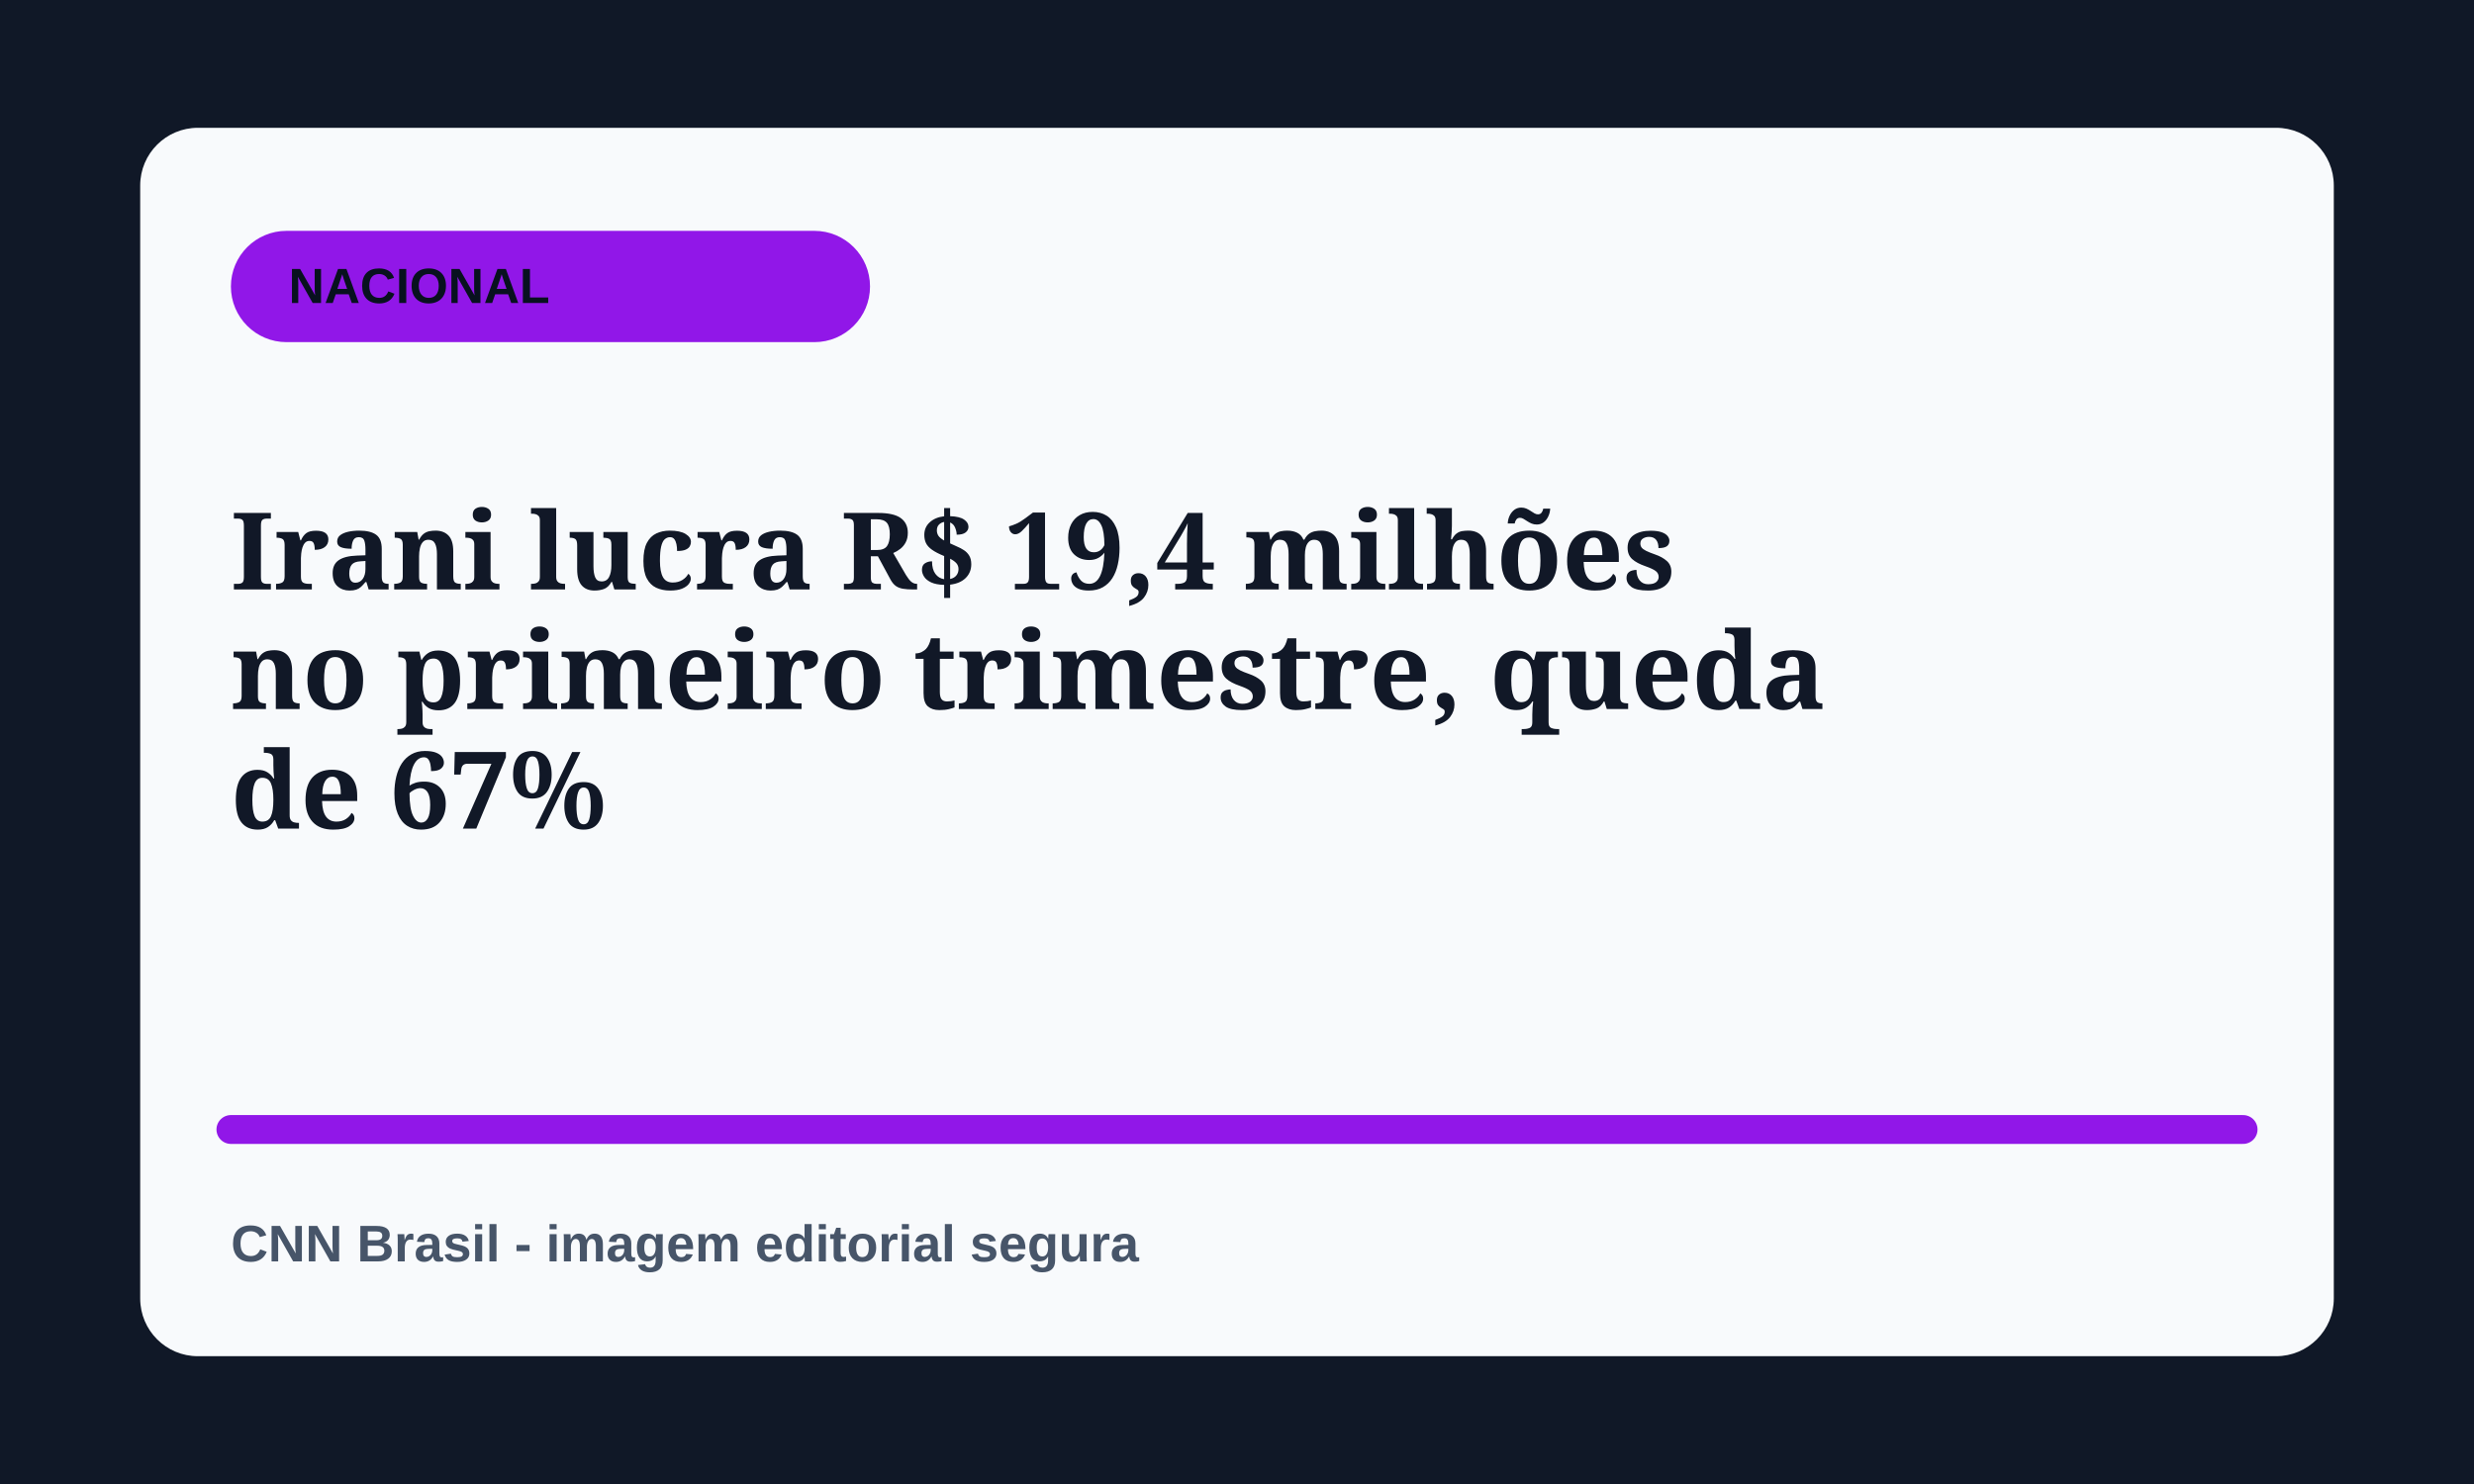
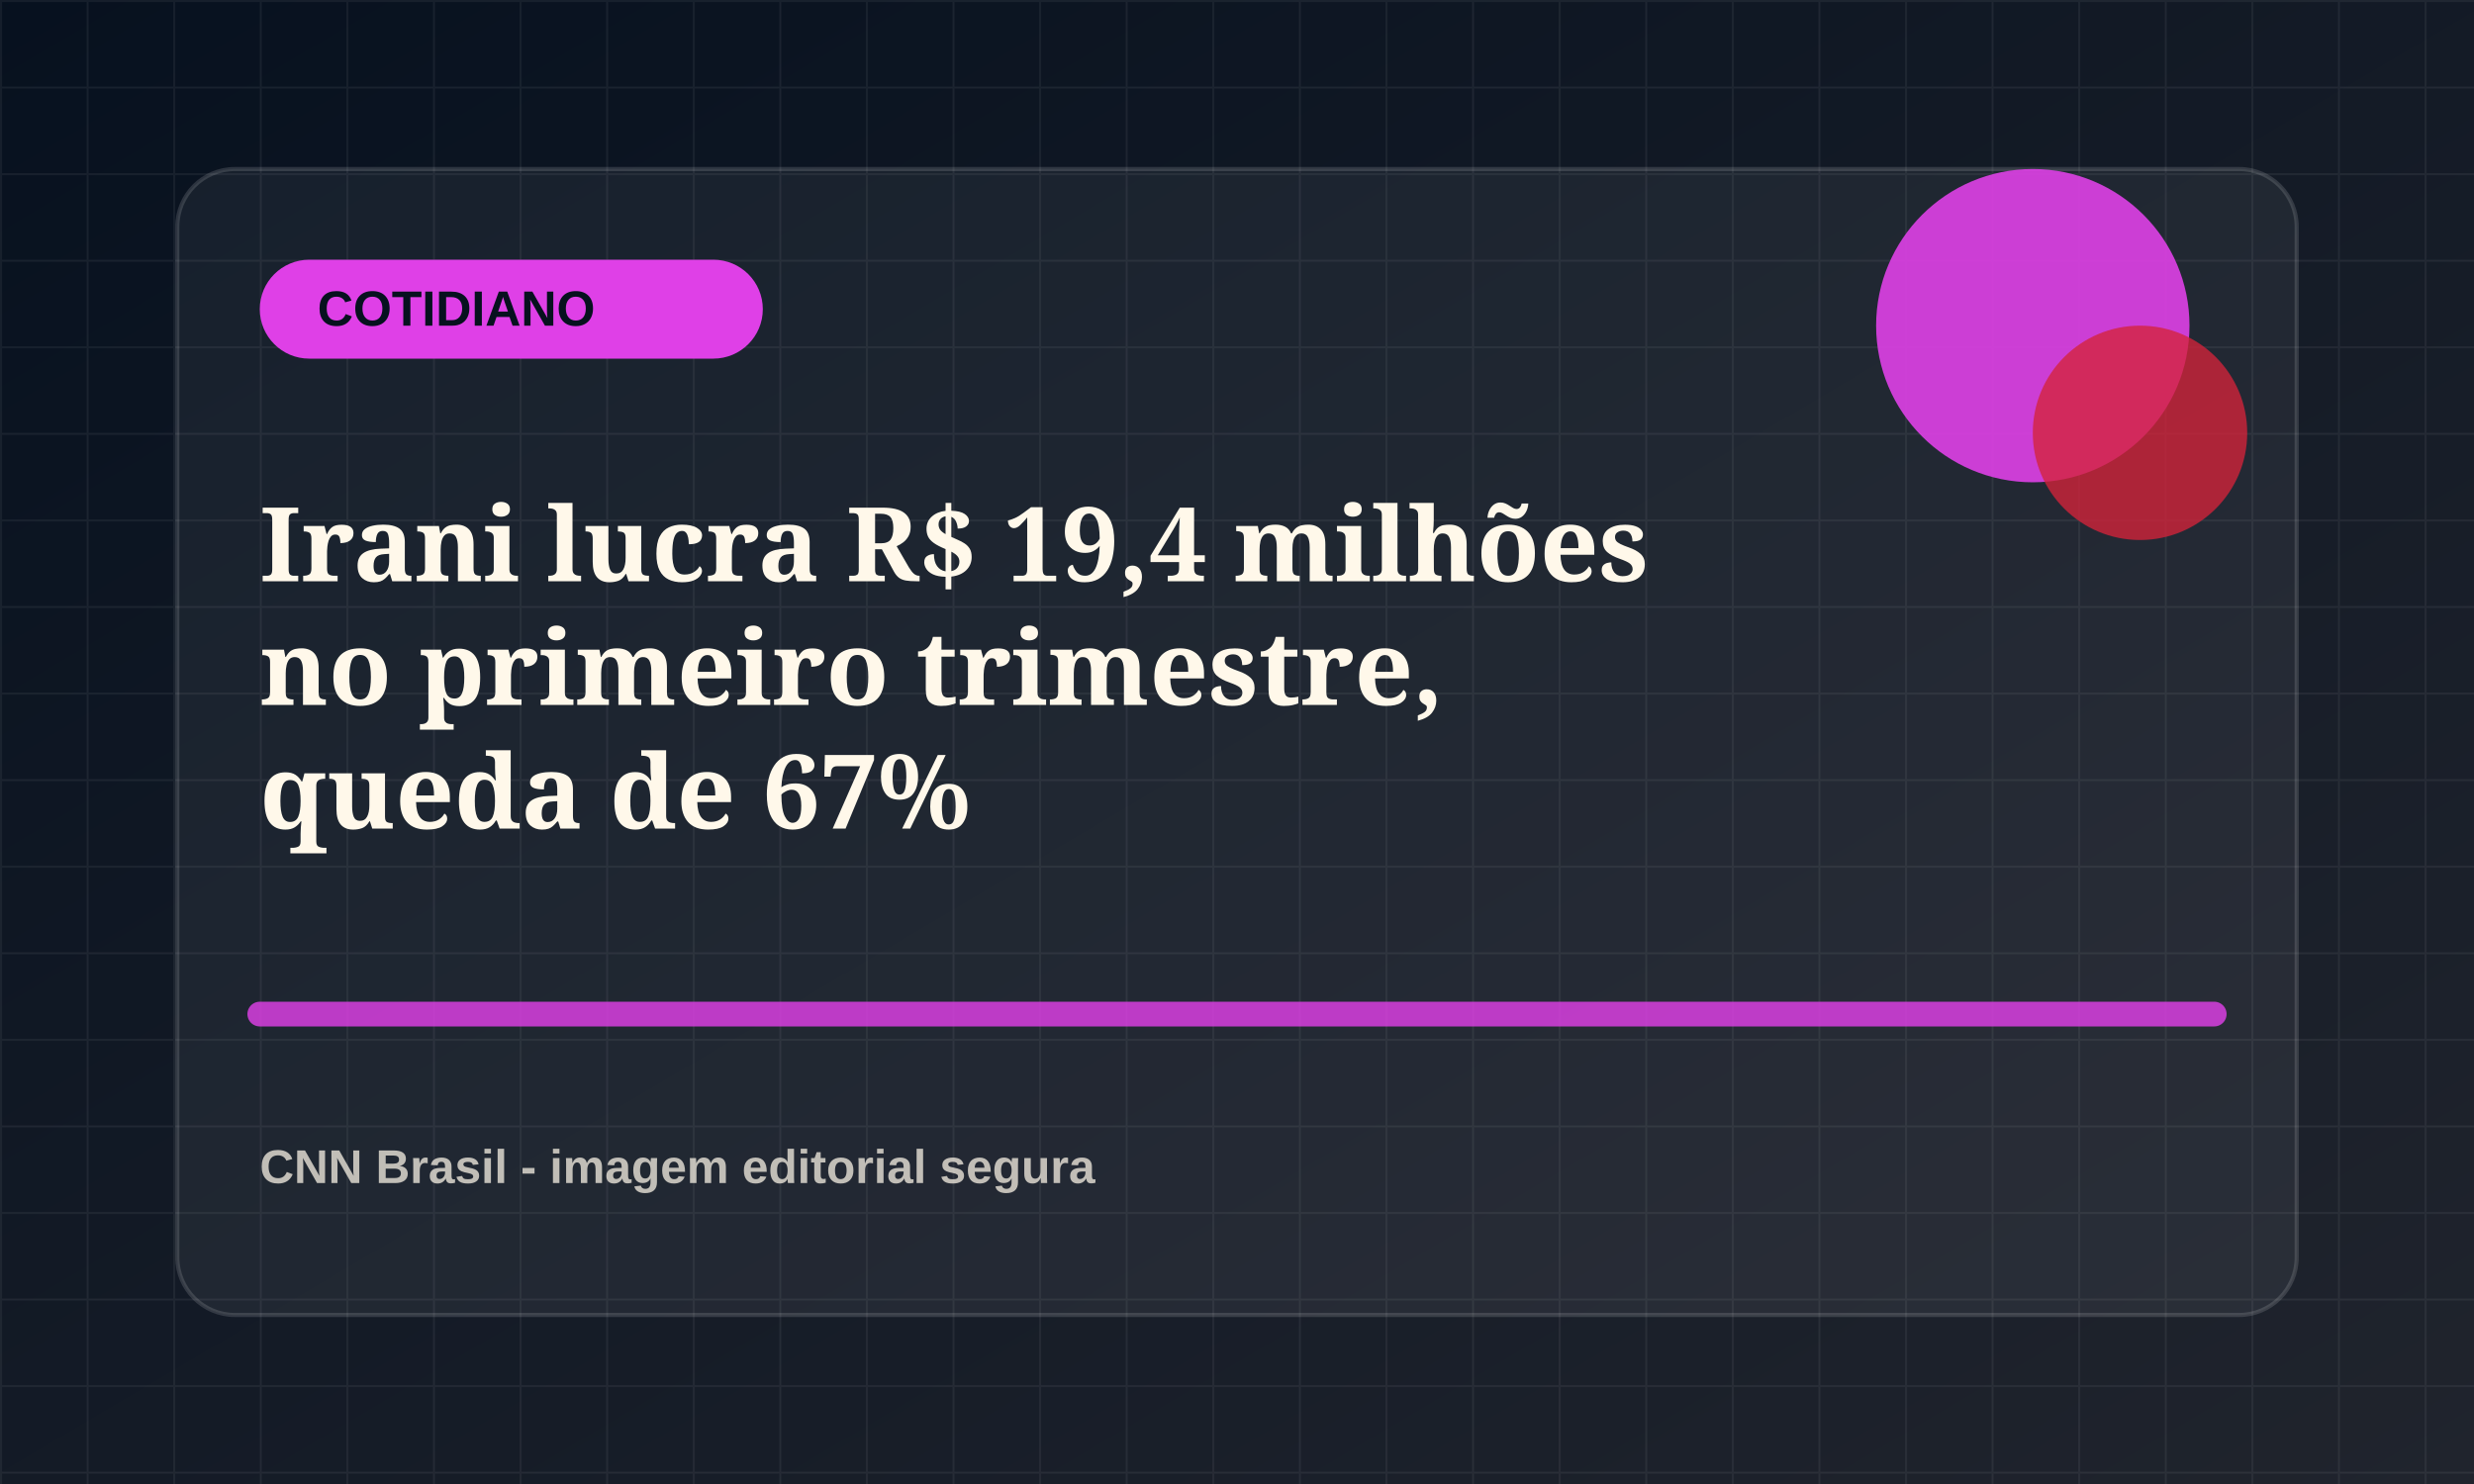
<svg xmlns="http://www.w3.org/2000/svg" viewBox="0 0 1200 720">
-   <rect width="1200" height="720" fill="#101827" />
-   <rect x="68" y="62" width="1064" height="596" rx="28" fill="#f8fafc" />
-   <rect x="112" y="112" width="310" height="54" rx="27" fill="hsl(275 82% 50%)" />
-   <text x="140" y="147" fill="#08111f" font-family="Arial, sans-serif" font-size="24" font-weight="800">NACIONAL</text>
-   <text x="112" y="286" fill="#111827" font-family="Georgia, serif" font-size="52" font-weight="700">
-     <tspan x="112" dy="0">Irani lucra R$ 19,4 milhões</tspan>
-     <tspan x="112" dy="58">no primeiro trimestre, queda</tspan>
-     <tspan x="112" dy="58">de 67%</tspan>
+   <defs>
+     <linearGradient id="bg" x1="0" x2="1" y1="0" y2="1">
+       <stop offset="0" stop-color="#07111f" />
+       <stop offset="1" stop-color="#20242d" />
+     </linearGradient>
+     <pattern id="grid" width="42" height="42" patternUnits="userSpaceOnUse">
+       <path d="M42 0H0v42" fill="none" stroke="rgba(255,255,255,.055)" stroke-width="2" />
+     </pattern>
+   </defs>
+   <rect width="1200" height="720" fill="url(#bg)" />
+   <rect width="1200" height="720" fill="url(#grid)" />
+   <rect x="86" y="82" width="1028" height="556" rx="28" fill="rgba(255,255,255,.055)" stroke="rgba(255,255,255,.14)" stroke-width="2" />
+   <rect x="126" y="126" width="244" height="48" rx="24" fill="hsl(297 78% 58%)" />
+   <text x="154" y="158" fill="#07111f" font-family="Arial, sans-serif" font-size="24" font-weight="800">COTIDIANO</text>
+   <circle cx="986" cy="158" r="76" fill="hsl(297 78% 58%)" opacity=".9" />
+   <circle cx="1038" cy="210" r="52" fill="hsl(352 72% 48%)" opacity=".78" />
+   <path d="M126 492h948" stroke="hsl(297 78% 58%)" stroke-width="12" stroke-linecap="round" opacity=".82" />
+   <text x="126" y="282" fill="#fff8ea" font-family="Georgia, serif" font-size="50" font-weight="700">
+     <tspan x="126" dy="0">Irani lucra R$ 19,4 milhões</tspan>
+     <tspan x="126" dy="60">no primeiro trimestre,</tspan>
+     <tspan x="126" dy="60">queda de 67%</tspan>
  </text>
-   <path d="M112 548h976" stroke="hsl(275 82% 50%)" stroke-width="14" stroke-linecap="round" />
-   <text x="112" y="612" fill="#475569" font-family="Arial, sans-serif" font-size="25" font-weight="700">CNN Brasil - imagem editorial segura</text>
+   <text x="126" y="574" fill="rgba(255,248,234,.72)" font-family="Arial, sans-serif" font-size="23" font-weight="700">CNN Brasil - imagem editorial segura</text>
</svg>
